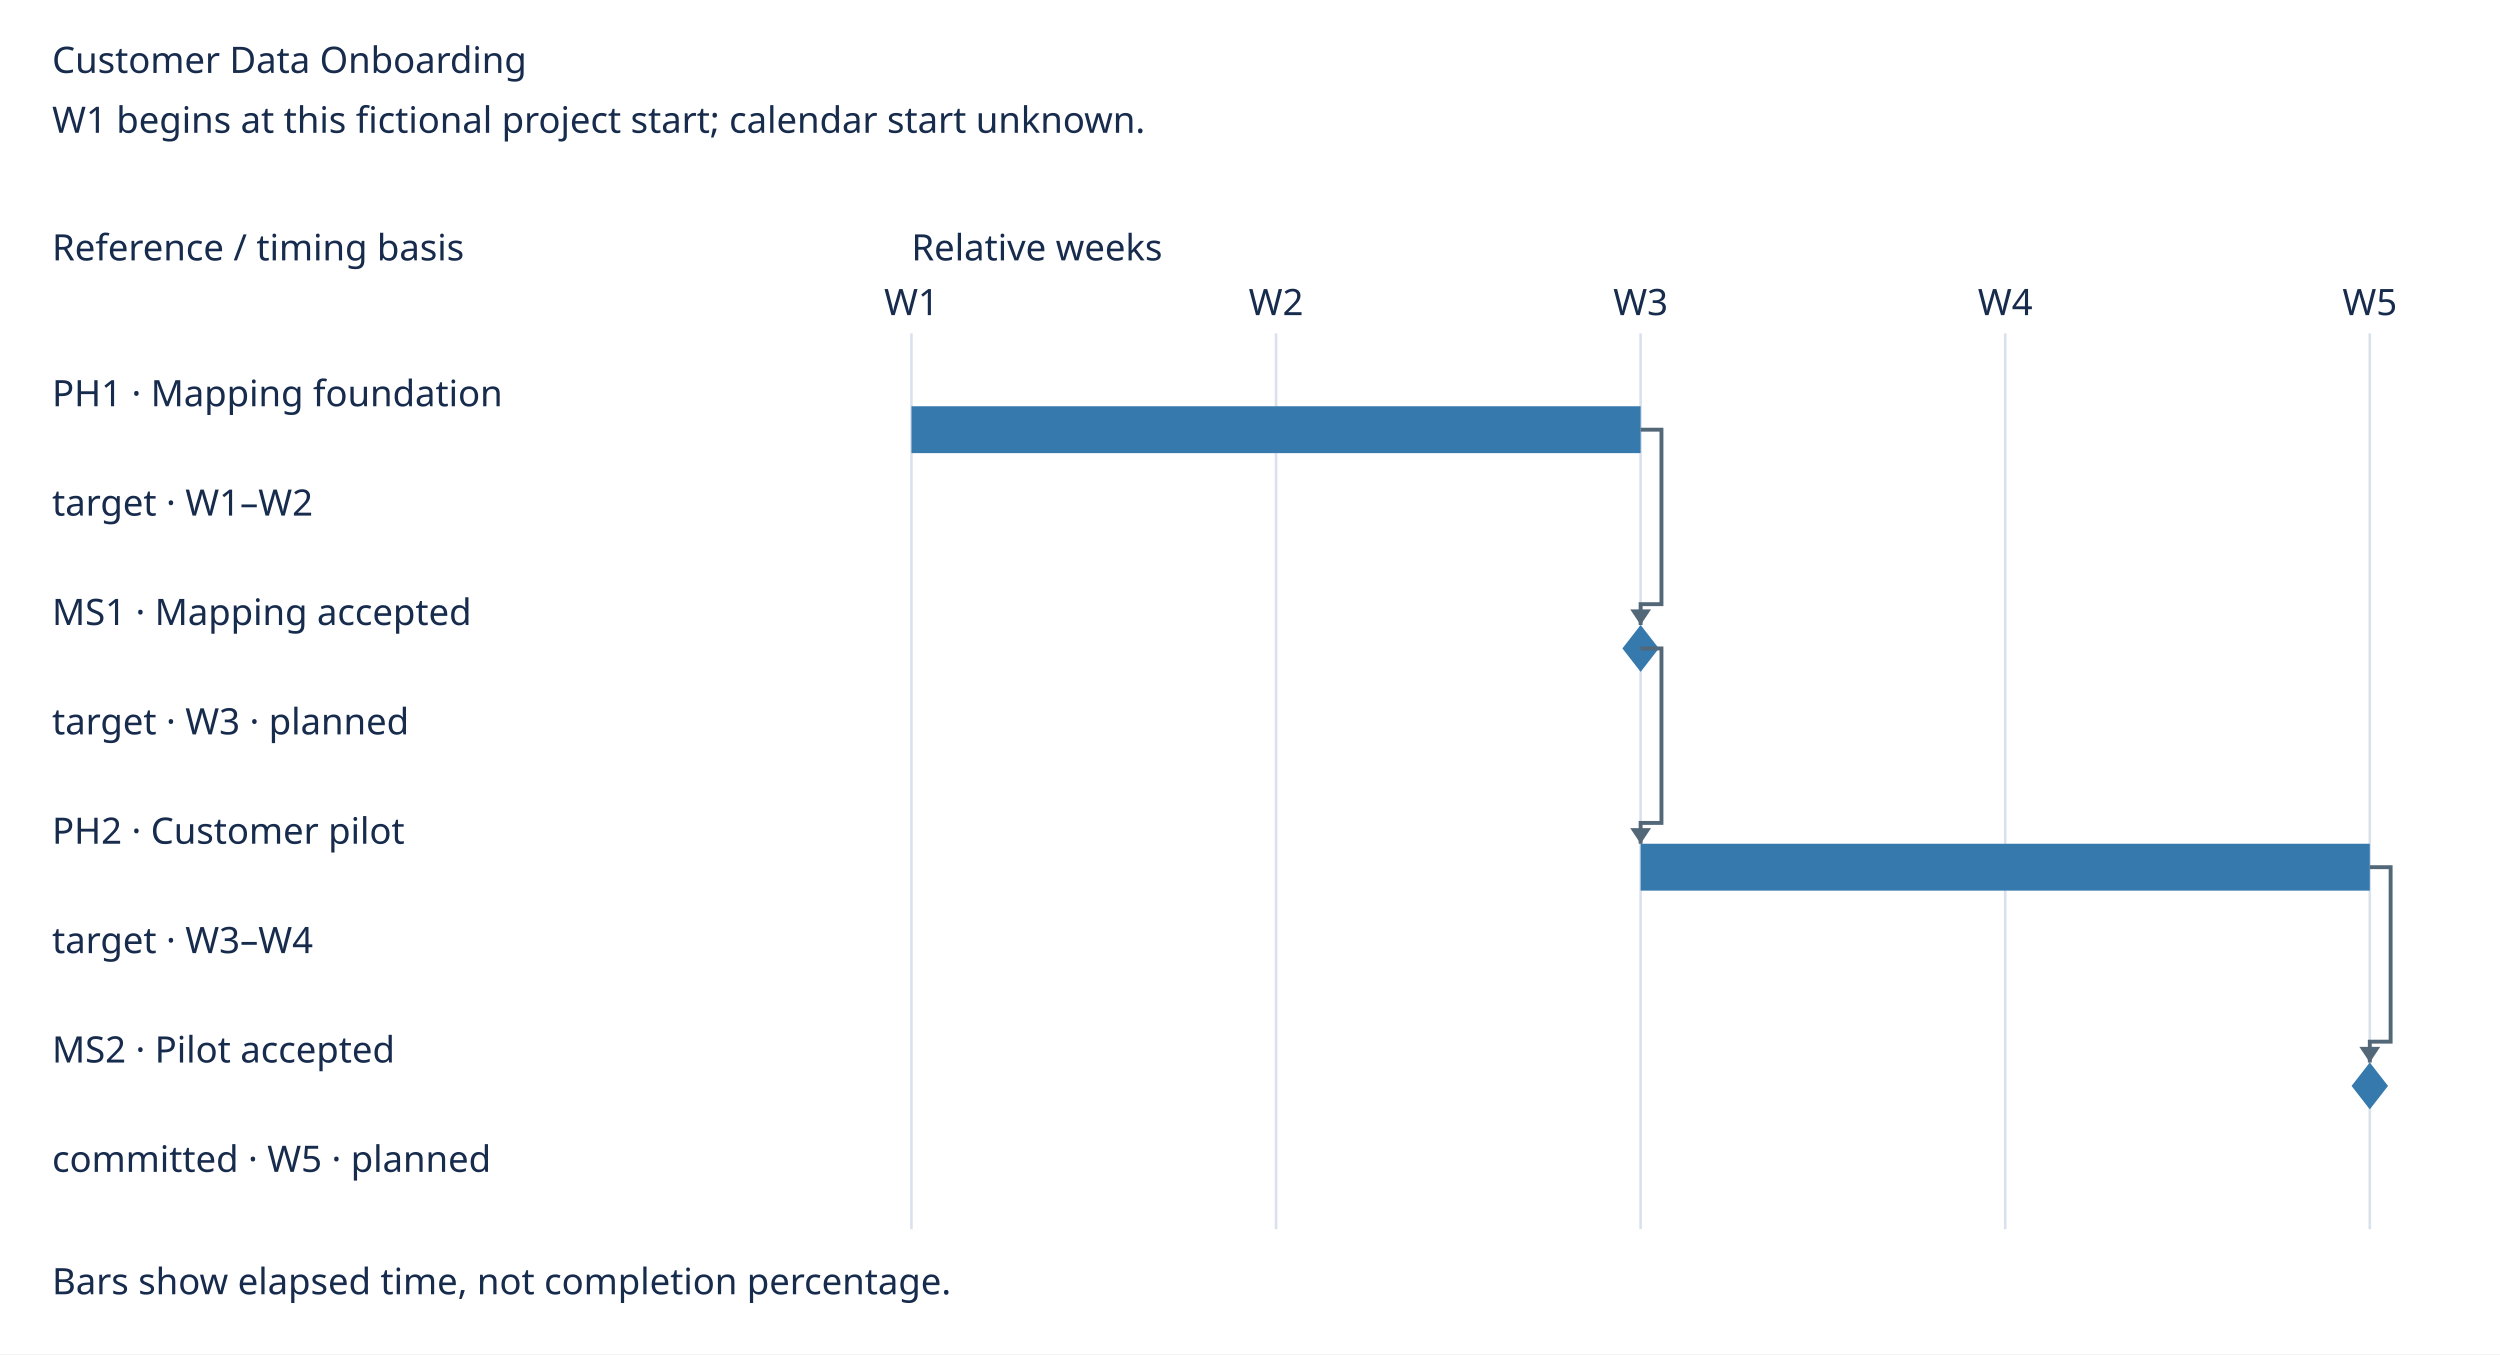
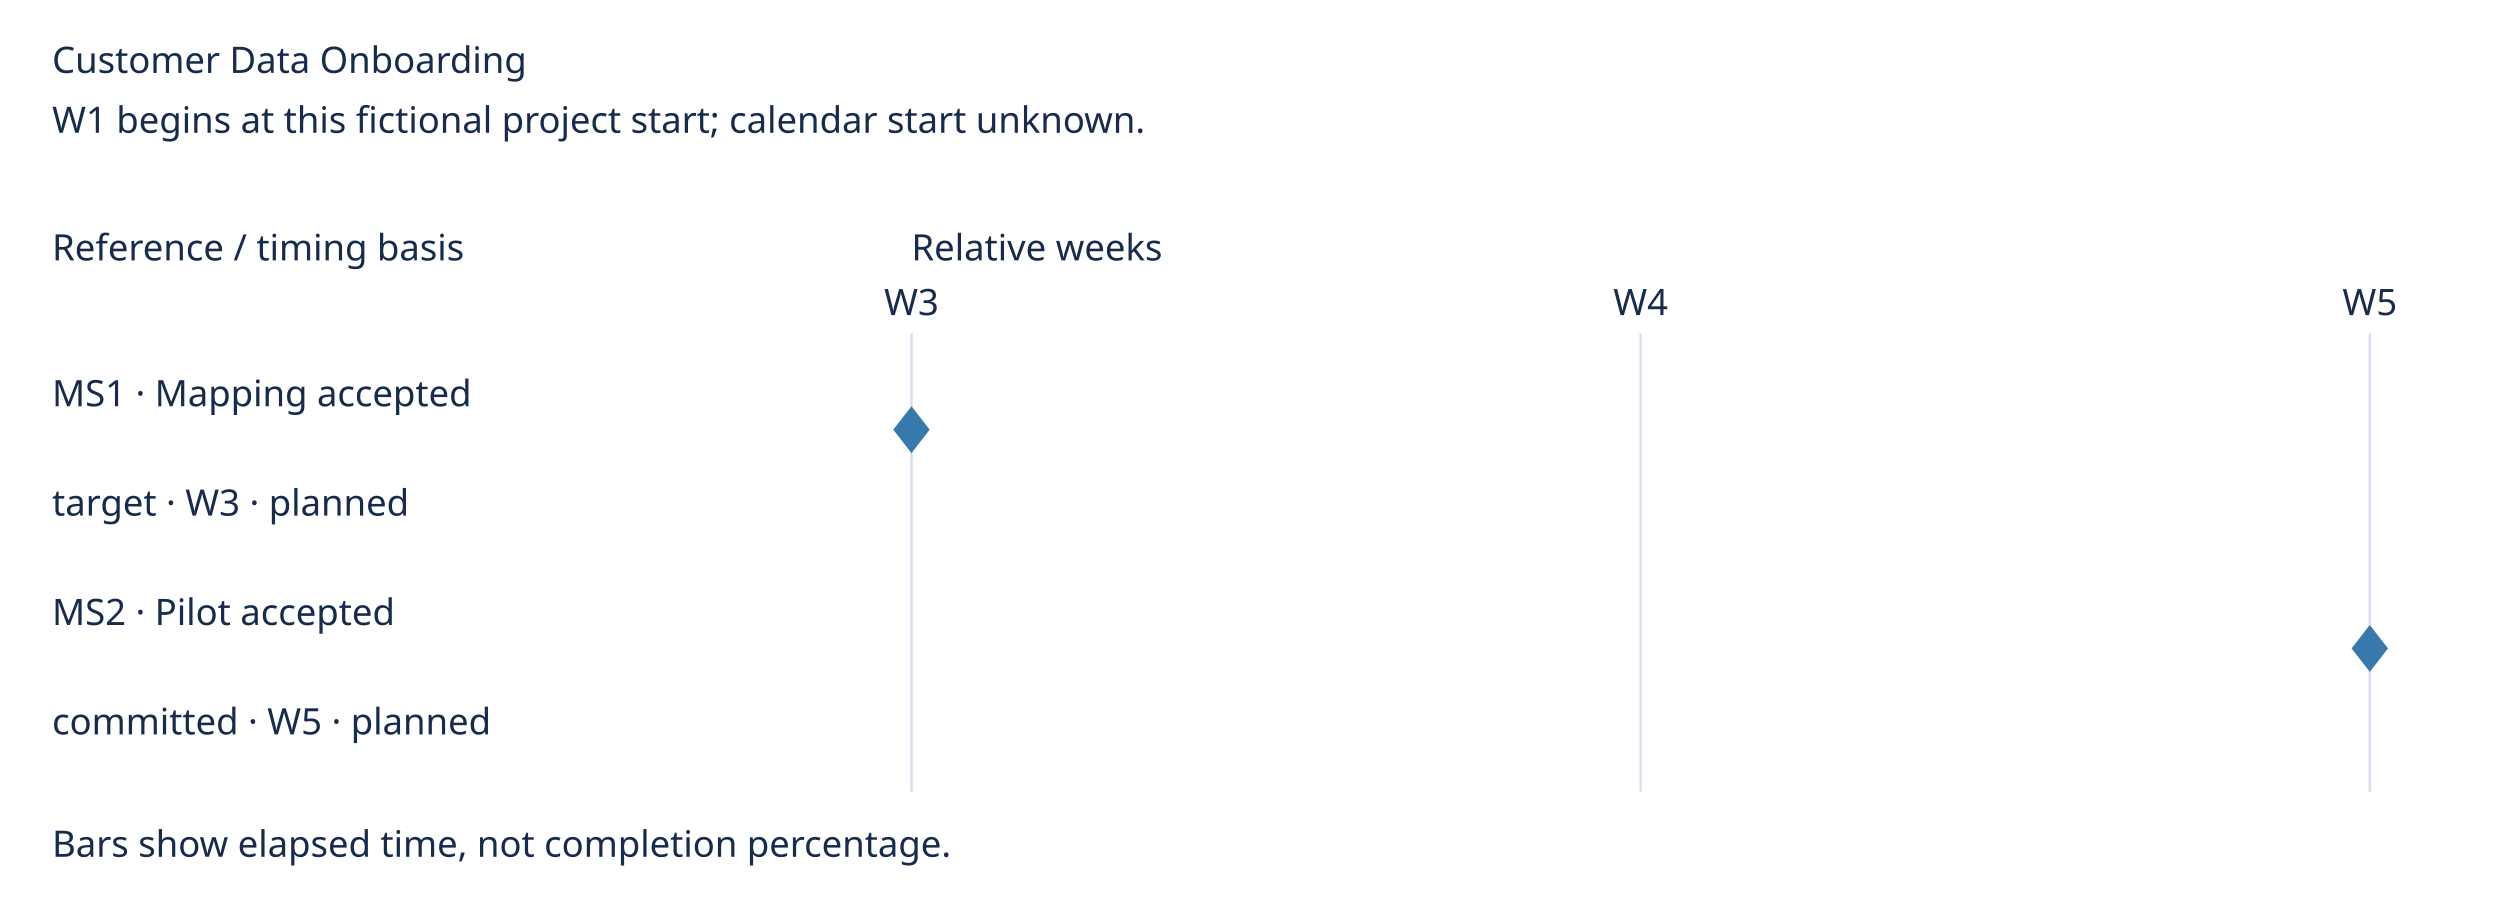
- <svg xmlns="http://www.w3.org/2000/svg" width="960" height="520" viewBox="0 0 960 520" role="img" aria-labelledby="title description">
+ <svg xmlns="http://www.w3.org/2000/svg" width="960" height="352" viewBox="0 0 960 352" role="img" aria-labelledby="title description">
  <style>text{font:14px sans-serif;fill:#172b4d} .grid{stroke:#d9e2ec;stroke-width:1}.span{fill:#3579ad}.milestone{fill:#3579ad}.dependency{fill:none;stroke:#526777;stroke-width:1.5}</style>
  <rect width="100%" height="100%" fill="#fff" />
  <text x="20" y="28">Customer Data Onboarding</text>
  <text x="20" y="51">W1 begins at this fictional project start; calendar start unknown.</text>
  <text x="20" y="100">Reference / timing basis</text>
  <text x="350" y="100">Relative weeks</text>
-   <line x1="350.0" y1="128" x2="350.0" y2="472" class="grid" />
-   <text x="350.0" y="121" text-anchor="middle">W1</text>
-   <line x1="490.0" y1="128" x2="490.0" y2="472" class="grid" />
-   <text x="490.0" y="121" text-anchor="middle">W2</text>
-   <line x1="630.0" y1="128" x2="630.0" y2="472" class="grid" />
-   <text x="630.0" y="121" text-anchor="middle">W3</text>
-   <line x1="770.0" y1="128" x2="770.0" y2="472" class="grid" />
-   <text x="770.0" y="121" text-anchor="middle">W4</text>
-   <line x1="910.0" y1="128" x2="910.0" y2="472" class="grid" />
+   <line x1="350.0" y1="128" x2="350.0" y2="304" class="grid" />
+   <text x="350.0" y="121" text-anchor="middle">W3</text>
+   <line x1="630.0" y1="128" x2="630.0" y2="304" class="grid" />
+   <text x="630.0" y="121" text-anchor="middle">W4</text>
+   <line x1="910.0" y1="128" x2="910.0" y2="304" class="grid" />
  <text x="910.0" y="121" text-anchor="middle">W5</text>
-   <text x="20" y="156">PH1 · Mapping foundation</text>
-   <text x="20" y="198">target · W1–W2</text>
-   <rect x="350.0" y="156" width="280.0" height="18" class="span" />
-   <text x="20" y="240">MS1 · Mapping accepted</text>
-   <text x="20" y="282">target · W3 · planned</text>
-   <polygon points="630.0,240 637.0,249 630.0,258 623.0,249" class="milestone" />
-   <path d="M 630.0 165 L 638.0 165 L 638.0 232 L 630.0 232 L 630.0 240" class="dependency" />
-   <polygon points="630.0,240 626.0,234 634.0,234" fill="#526777" />
-   <text x="20" y="324">PH2 · Customer pilot</text>
-   <text x="20" y="366">target · W3–W4</text>
-   <rect x="630.0" y="324" width="280.0" height="18" class="span" />
-   <path d="M 630.0 249 L 638.0 249 L 638.0 316 L 630.0 316 L 630.0 324" class="dependency" />
-   <polygon points="630.0,324 626.0,318 634.0,318" fill="#526777" />
-   <text x="20" y="408">MS2 · Pilot accepted</text>
-   <text x="20" y="450">committed · W5 · planned</text>
-   <polygon points="910.0,408 917.0,417 910.0,426 903.0,417" class="milestone" />
-   <path d="M 910.0 333 L 918.0 333 L 918.0 400 L 910.0 400 L 910.0 408" class="dependency" />
-   <polygon points="910.0,408 906.0,402 914.0,402" fill="#526777" />
-   <text x="20" y="497">Bars show elapsed time, not completion percentage.</text>
+   <text x="20" y="156">MS1 · Mapping accepted</text>
+   <text x="20" y="198">target · W3 · planned</text>
+   <polygon points="350.0,156 357.0,165 350.0,174 343.0,165" class="milestone" />
+   <text x="20" y="240">MS2 · Pilot accepted</text>
+   <text x="20" y="282">committed · W5 · planned</text>
+   <polygon points="910.0,240 917.0,249 910.0,258 903.0,249" class="milestone" />
+   <text x="20" y="329">Bars show elapsed time, not completion percentage.</text>
</svg>
